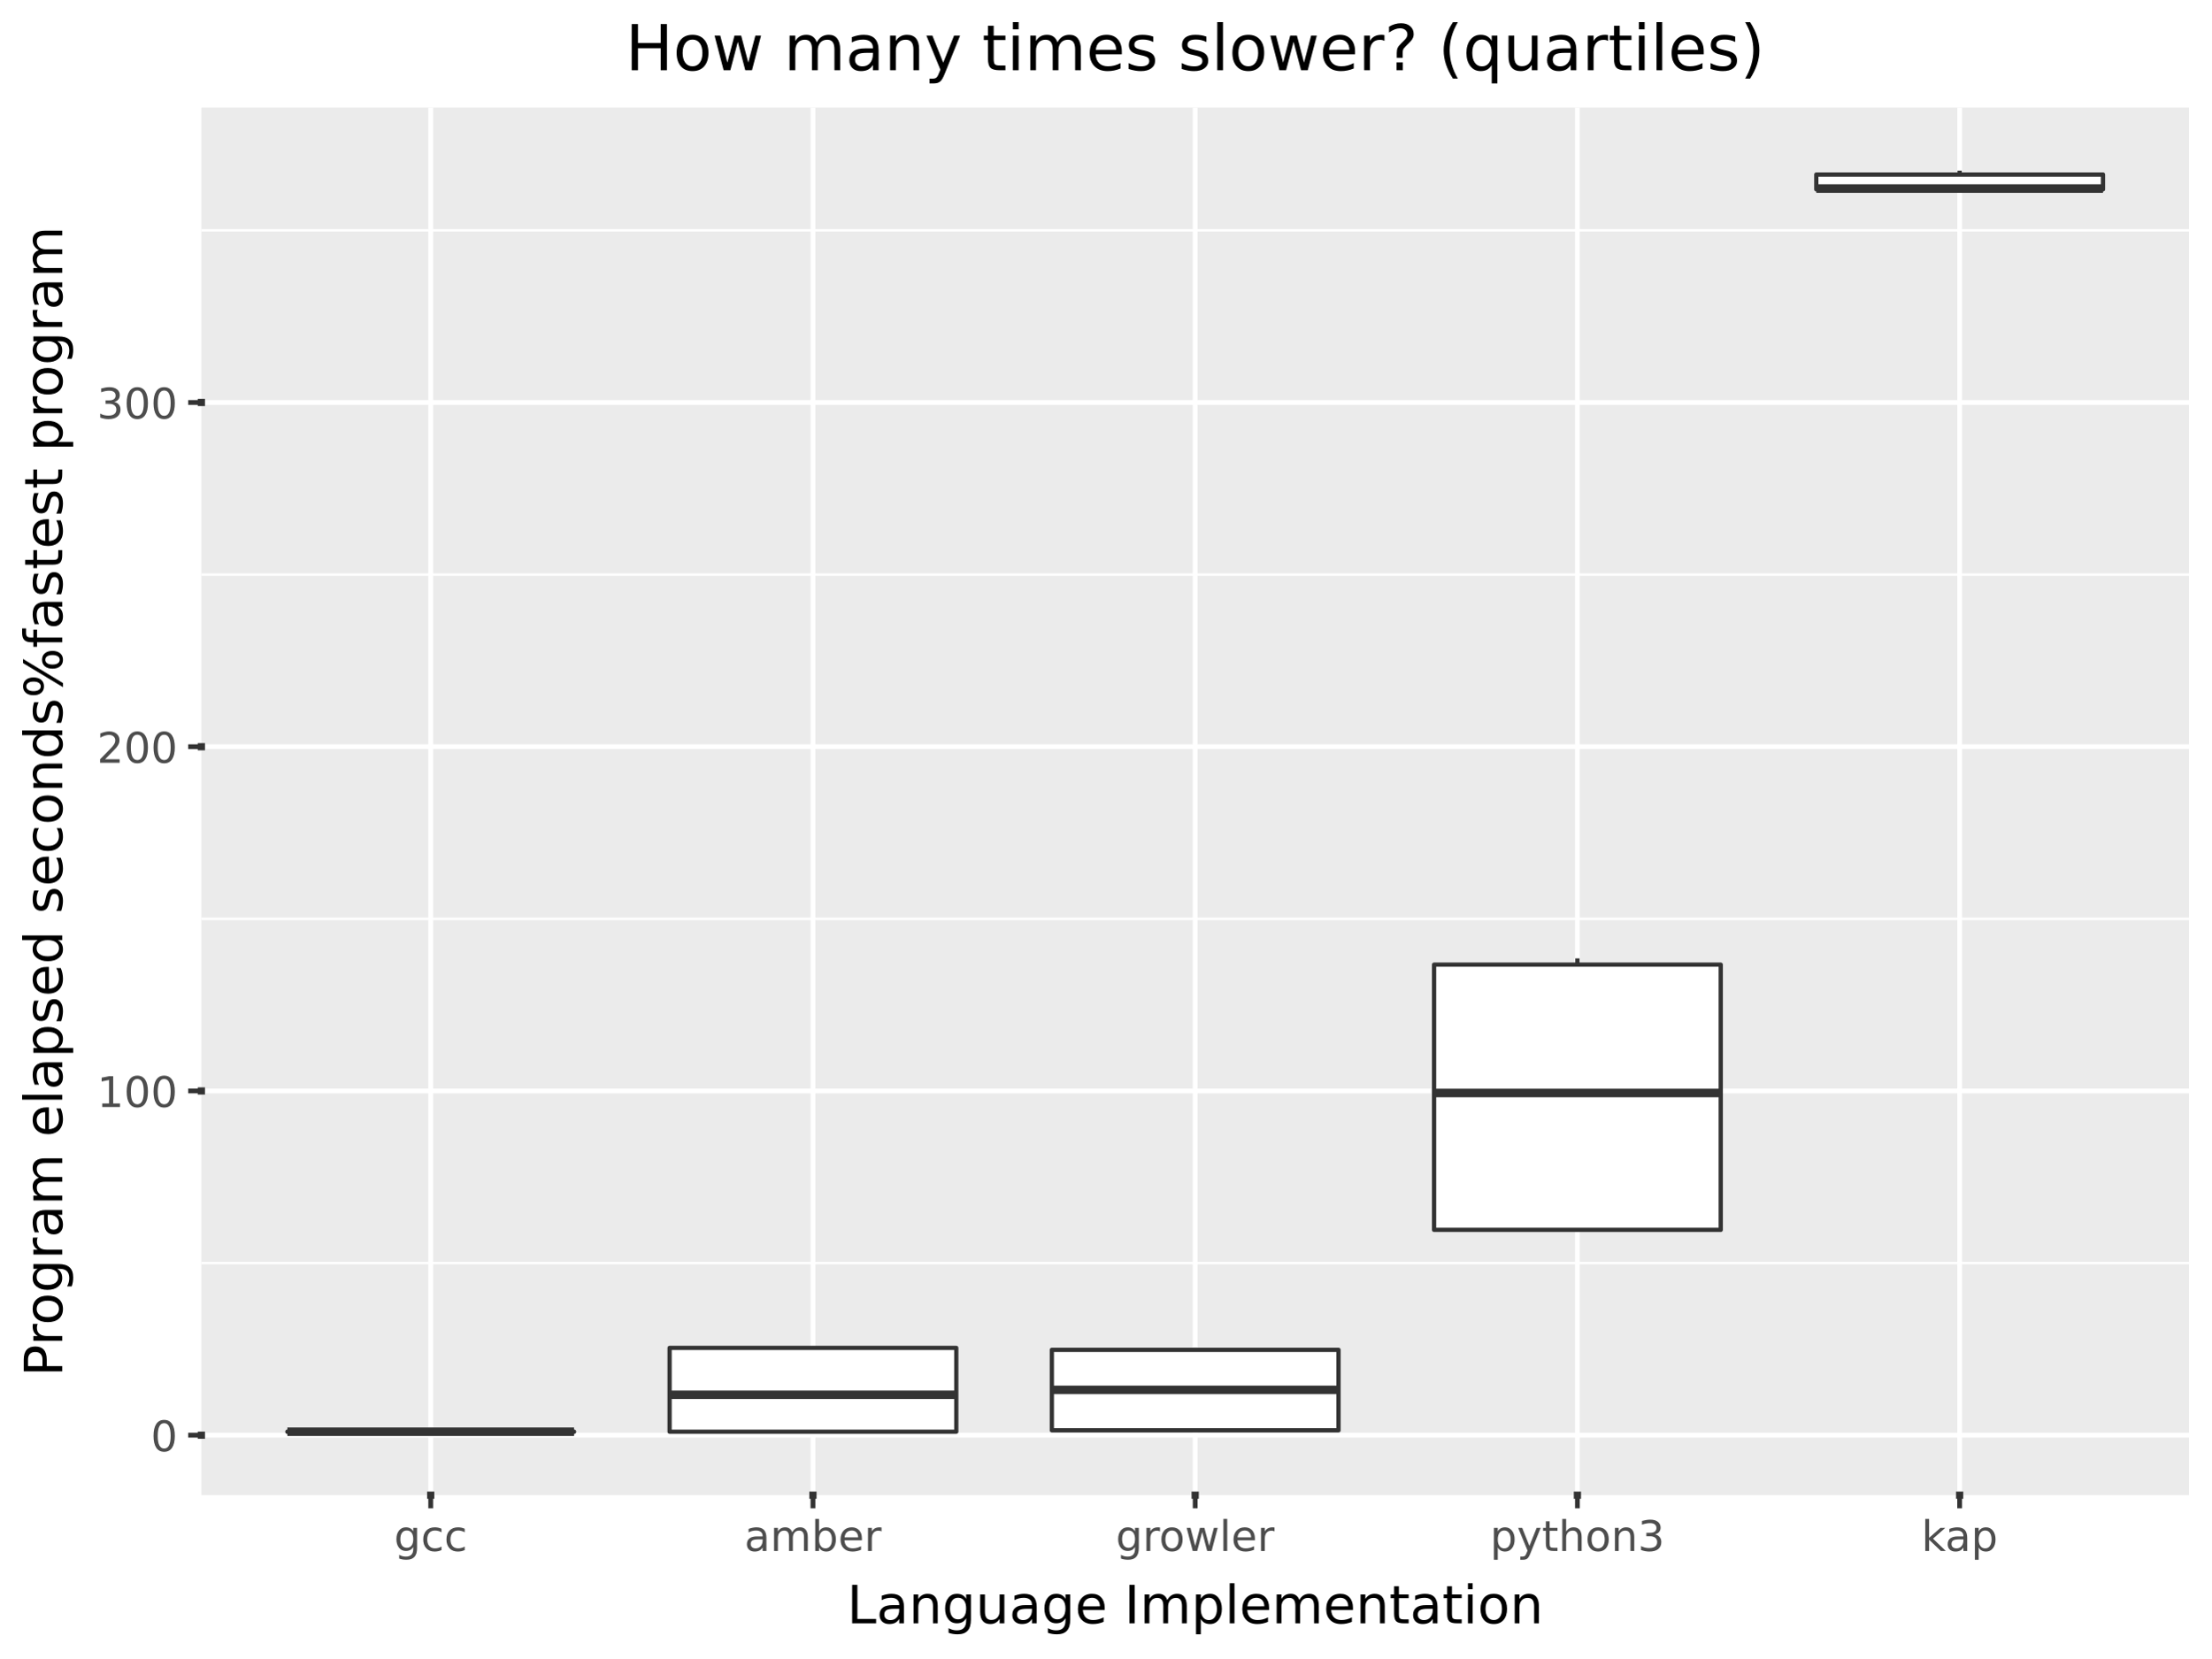
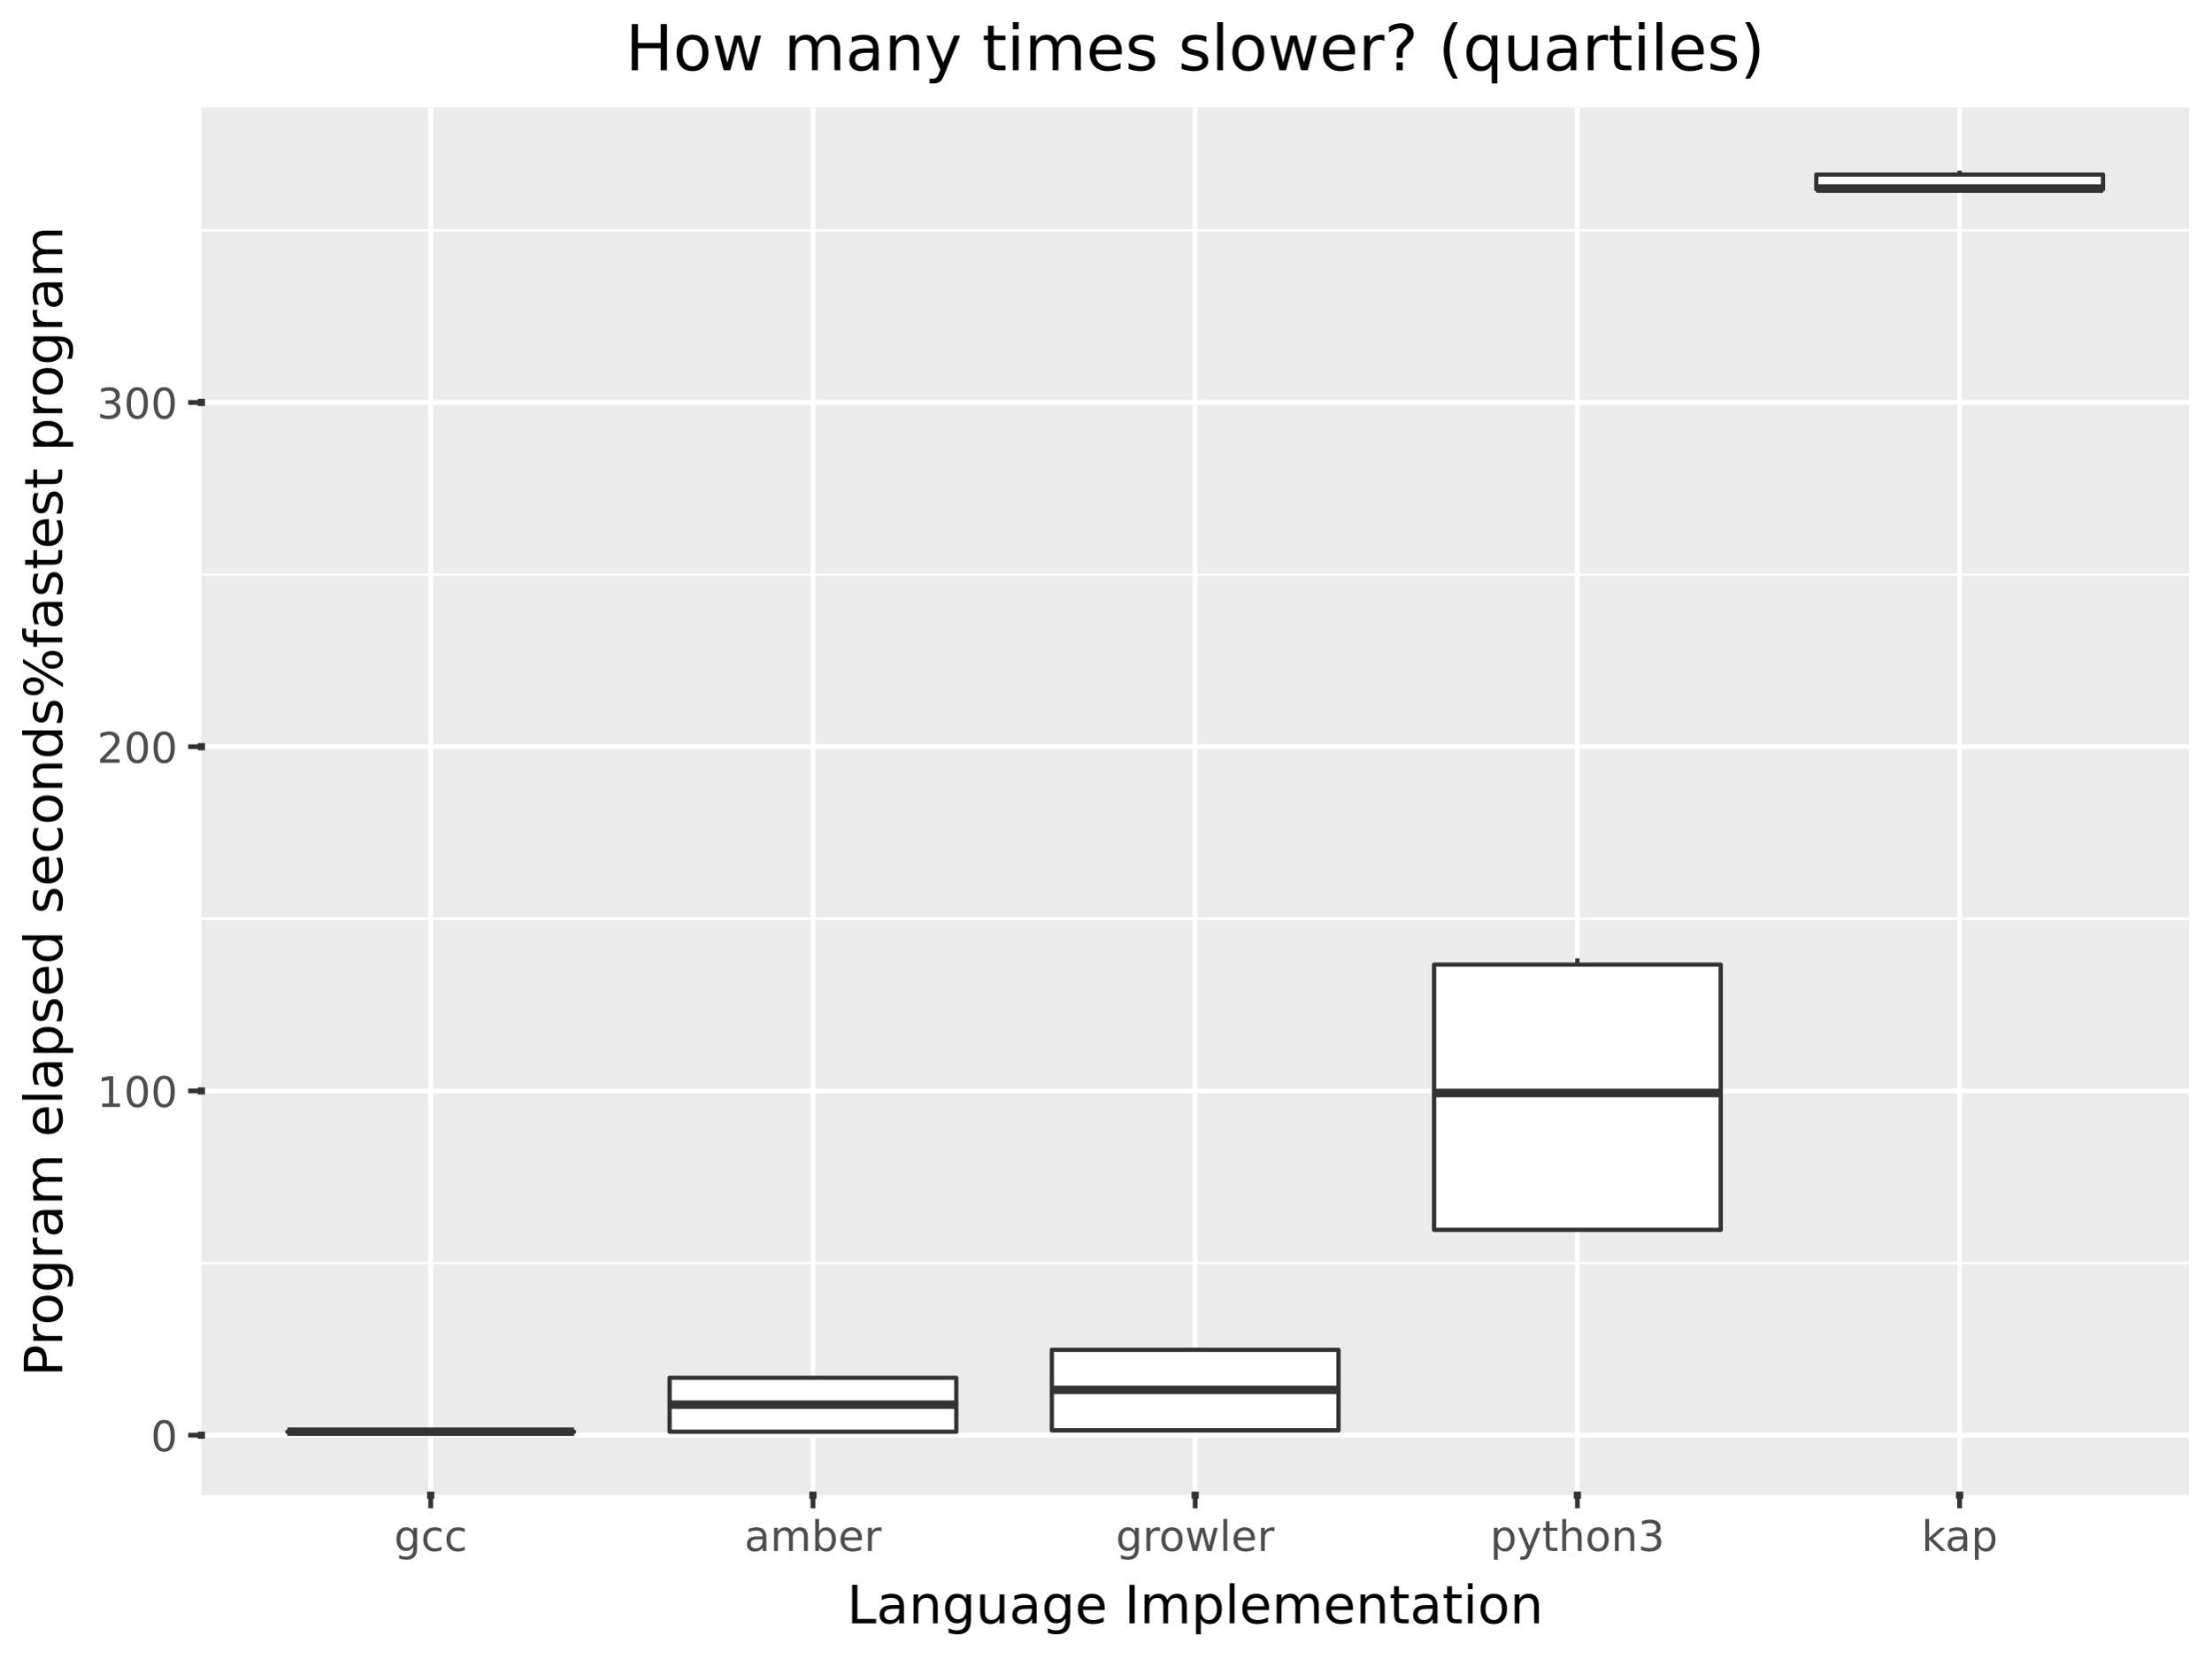
<svg xmlns="http://www.w3.org/2000/svg" xmlns:xlink="http://www.w3.org/1999/xlink" width="460.8pt" height="345.6pt" viewBox="0 0 460.8 345.6" version="1.1">
  <defs>
    <style type="text/css">*{stroke-linejoin: round; stroke-linecap: butt}</style>
  </defs>
  <g id="figure_1">
    <g id="patch_1">
      <path d="M 0 345.6  L 460.8 345.6  L 460.8 0  L 0 0  z " style="fill: #ffffff" />
    </g>
    <g id="patch_2">
      <path d="M 0 345.6  L 460.8 345.6  L 460.8 0  L 0 0  L 0 345.6  z " style="fill: none; stroke: #ffffff; stroke-linejoin: miter" />
    </g>
    <g id="axes_1">
      <g id="patch_3">
        <path d="M 41.964 311.632  L 456.192 311.632  L 456.192 22.417  L 41.964 22.417  z " style="fill: #ebebeb" />
      </g>
      <g id="matplotlib.axis_1">
        <g id="xtick_1">
          <g id="line2d_1">
-             <path d="M 89.759 311.632  L 89.759 22.417  " clip-path="url(#p8e1ad6745a)" style="fill: none; stroke: #ffffff; stroke-linecap: square" />
+             <path d="M 89.759 311.632  L 89.759 22.417  " clip-path="url(#p749bfbc715)" style="fill: none; stroke: #ffffff; stroke-linecap: square" />
          </g>
          <g id="line2d_2">
            <path d="M 89.759 311.632  " style="fill: none; stroke: #333333; stroke-width: 1.5; stroke-linecap: square" />
            <defs>
-               <path id="md86b643f91" d="M 0 0  L 0 2.75  " style="stroke: #333333" />
+               <path id="me8eee44b48" d="M 0 0  L 0 2.75  " style="stroke: #333333" />
            </defs>
            <g>
-               <use xlink:href="#md86b643f91" x="89.759" y="311.632" style="fill: #333333; stroke: #333333" />
+               <use xlink:href="#me8eee44b48" x="89.759" y="311.632" style="fill: #333333; stroke: #333333" />
            </g>
          </g>
          <g id="text_1">
            <g style="fill: #4d4d4d" transform="translate(82.12748 323.2684) scale(0.088 -0.088)">
              <defs>
                <path id="DejaVuSans-4a" d="M 2906 1791  Q 2906 2416 2648 2759  Q 2391 3103 1925 3103  Q 1463 3103 1205 2759  Q 947 2416 947 1791  Q 947 1169 1205 825  Q 1463 481 1925 481  Q 2391 481 2648 825  Q 2906 1169 2906 1791  z M 3481 434  Q 3481 -459 3084 -895  Q 2688 -1331 1869 -1331  Q 1566 -1331 1297 -1286  Q 1028 -1241 775 -1147  L 775 -588  Q 1028 -725 1275 -790  Q 1522 -856 1778 -856  Q 2344 -856 2625 -561  Q 2906 -266 2906 331  L 2906 616  Q 2728 306 2450 153  Q 2172 0 1784 0  Q 1141 0 747 490  Q 353 981 353 1791  Q 353 2603 747 3093  Q 1141 3584 1784 3584  Q 2172 3584 2450 3431  Q 2728 3278 2906 2969  L 2906 3500  L 3481 3500  L 3481 434  z " transform="scale(0.015625)" />
                <path id="DejaVuSans-46" d="M 3122 3366  L 3122 2828  Q 2878 2963 2633 3030  Q 2388 3097 2138 3097  Q 1578 3097 1268 2742  Q 959 2388 959 1747  Q 959 1106 1268 751  Q 1578 397 2138 397  Q 2388 397 2633 464  Q 2878 531 3122 666  L 3122 134  Q 2881 22 2623 -34  Q 2366 -91 2075 -91  Q 1284 -91 818 406  Q 353 903 353 1747  Q 353 2603 823 3093  Q 1294 3584 2113 3584  Q 2378 3584 2631 3529  Q 2884 3475 3122 3366  z " transform="scale(0.015625)" />
              </defs>
              <use xlink:href="#DejaVuSans-4a" />
              <use xlink:href="#DejaVuSans-46" transform="translate(63.48438 0)" />
              <use xlink:href="#DejaVuSans-46" transform="translate(118.4688 0)" />
            </g>
          </g>
        </g>
        <g id="xtick_2">
          <g id="line2d_3">
-             <path d="M 169.419 311.632  L 169.419 22.417  " clip-path="url(#p8e1ad6745a)" style="fill: none; stroke: #ffffff; stroke-linecap: square" />
+             <path d="M 169.419 311.632  L 169.419 22.417  " clip-path="url(#p749bfbc715)" style="fill: none; stroke: #ffffff; stroke-linecap: square" />
          </g>
          <g id="line2d_4">
            <path d="M 169.419 311.632  " style="fill: none; stroke: #333333; stroke-width: 1.5; stroke-linecap: square" />
            <g>
-               <use xlink:href="#md86b643f91" x="169.419" y="311.632" style="fill: #333333; stroke: #333333" />
+               <use xlink:href="#me8eee44b48" x="169.419" y="311.632" style="fill: #333333; stroke: #333333" />
            </g>
          </g>
          <g id="text_2">
            <g style="fill: #4d4d4d" transform="translate(155.1269 323.2691) scale(0.088 -0.088)">
              <defs>
                <path id="DejaVuSans-44" d="M 2194 1759  Q 1497 1759 1228 1600  Q 959 1441 959 1056  Q 959 750 1161 570  Q 1363 391 1709 391  Q 2188 391 2477 730  Q 2766 1069 2766 1631  L 2766 1759  L 2194 1759  z M 3341 1997  L 3341 0  L 2766 0  L 2766 531  Q 2569 213 2275 61  Q 1981 -91 1556 -91  Q 1019 -91 701 211  Q 384 513 384 1019  Q 384 1609 779 1909  Q 1175 2209 1959 2209  L 2766 2209  L 2766 2266  Q 2766 2663 2505 2880  Q 2244 3097 1772 3097  Q 1472 3097 1187 3025  Q 903 2953 641 2809  L 641 3341  Q 956 3463 1253 3523  Q 1550 3584 1831 3584  Q 2591 3584 2966 3190  Q 3341 2797 3341 1997  z " transform="scale(0.015625)" />
                <path id="DejaVuSans-50" d="M 3328 2828  Q 3544 3216 3844 3400  Q 4144 3584 4550 3584  Q 5097 3584 5394 3201  Q 5691 2819 5691 2113  L 5691 0  L 5113 0  L 5113 2094  Q 5113 2597 4934 2840  Q 4756 3084 4391 3084  Q 3944 3084 3684 2787  Q 3425 2491 3425 1978  L 3425 0  L 2847 0  L 2847 2094  Q 2847 2600 2669 2842  Q 2491 3084 2119 3084  Q 1678 3084 1418 2786  Q 1159 2488 1159 1978  L 1159 0  L 581 0  L 581 3500  L 1159 3500  L 1159 2956  Q 1356 3278 1631 3431  Q 1906 3584 2284 3584  Q 2666 3584 2933 3390  Q 3200 3197 3328 2828  z " transform="scale(0.015625)" />
                <path id="DejaVuSans-45" d="M 3116 1747  Q 3116 2381 2855 2742  Q 2594 3103 2138 3103  Q 1681 3103 1420 2742  Q 1159 2381 1159 1747  Q 1159 1113 1420 752  Q 1681 391 2138 391  Q 2594 391 2855 752  Q 3116 1113 3116 1747  z M 1159 2969  Q 1341 3281 1617 3432  Q 1894 3584 2278 3584  Q 2916 3584 3314 3078  Q 3713 2572 3713 1747  Q 3713 922 3314 415  Q 2916 -91 2278 -91  Q 1894 -91 1617 61  Q 1341 213 1159 525  L 1159 0  L 581 0  L 581 4863  L 1159 4863  L 1159 2969  z " transform="scale(0.015625)" />
                <path id="DejaVuSans-48" d="M 3597 1894  L 3597 1613  L 953 1613  Q 991 1019 1311 708  Q 1631 397 2203 397  Q 2534 397 2845 478  Q 3156 559 3463 722  L 3463 178  Q 3153 47 2828 -22  Q 2503 -91 2169 -91  Q 1331 -91 842 396  Q 353 884 353 1716  Q 353 2575 817 3079  Q 1281 3584 2069 3584  Q 2775 3584 3186 3129  Q 3597 2675 3597 1894  z M 3022 2063  Q 3016 2534 2758 2815  Q 2500 3097 2075 3097  Q 1594 3097 1305 2825  Q 1016 2553 972 2059  L 3022 2063  z " transform="scale(0.015625)" />
                <path id="DejaVuSans-55" d="M 2631 2963  Q 2534 3019 2420 3045  Q 2306 3072 2169 3072  Q 1681 3072 1420 2755  Q 1159 2438 1159 1844  L 1159 0  L 581 0  L 581 3500  L 1159 3500  L 1159 2956  Q 1341 3275 1631 3429  Q 1922 3584 2338 3584  Q 2397 3584 2469 3576  Q 2541 3569 2628 3553  L 2631 2963  z " transform="scale(0.015625)" />
              </defs>
              <use xlink:href="#DejaVuSans-44" />
              <use xlink:href="#DejaVuSans-50" transform="translate(61.28125 0)" />
              <use xlink:href="#DejaVuSans-45" transform="translate(158.6875 0)" />
              <use xlink:href="#DejaVuSans-48" transform="translate(222.1719 0)" />
              <use xlink:href="#DejaVuSans-55" transform="translate(283.7031 0)" />
            </g>
          </g>
        </g>
        <g id="xtick_3">
          <g id="line2d_5">
-             <path d="M 249.078 311.632  L 249.078 22.417  " clip-path="url(#p8e1ad6745a)" style="fill: none; stroke: #ffffff; stroke-linecap: square" />
+             <path d="M 249.078 311.632  L 249.078 22.417  " clip-path="url(#p749bfbc715)" style="fill: none; stroke: #ffffff; stroke-linecap: square" />
          </g>
          <g id="line2d_6">
            <path d="M 249.078 311.632  " style="fill: none; stroke: #333333; stroke-width: 1.5; stroke-linecap: square" />
            <g>
-               <use xlink:href="#md86b643f91" x="249.078" y="311.632" style="fill: #333333; stroke: #333333" />
+               <use xlink:href="#me8eee44b48" x="249.078" y="311.632" style="fill: #333333; stroke: #333333" />
            </g>
          </g>
          <g id="text_3">
            <g style="fill: #4d4d4d" transform="translate(232.5436 323.2691) scale(0.088 -0.088)">
              <defs>
                <path id="DejaVuSans-52" d="M 1959 3097  Q 1497 3097 1228 2736  Q 959 2375 959 1747  Q 959 1119 1226 758  Q 1494 397 1959 397  Q 2419 397 2687 759  Q 2956 1122 2956 1747  Q 2956 2369 2687 2733  Q 2419 3097 1959 3097  z M 1959 3584  Q 2709 3584 3137 3096  Q 3566 2609 3566 1747  Q 3566 888 3137 398  Q 2709 -91 1959 -91  Q 1206 -91 779 398  Q 353 888 353 1747  Q 353 2609 779 3096  Q 1206 3584 1959 3584  z " transform="scale(0.015625)" />
                <path id="DejaVuSans-5a" d="M 269 3500  L 844 3500  L 1563 769  L 2278 3500  L 2956 3500  L 3675 769  L 4391 3500  L 4966 3500  L 4050 0  L 3372 0  L 2619 2869  L 1863 0  L 1184 0  L 269 3500  z " transform="scale(0.015625)" />
                <path id="DejaVuSans-4f" d="M 603 4863  L 1178 4863  L 1178 0  L 603 0  L 603 4863  z " transform="scale(0.015625)" />
              </defs>
              <use xlink:href="#DejaVuSans-4a" />
              <use xlink:href="#DejaVuSans-55" transform="translate(63.48438 0)" />
              <use xlink:href="#DejaVuSans-52" transform="translate(102.3906 0)" />
              <use xlink:href="#DejaVuSans-5a" transform="translate(163.5781 0)" />
              <use xlink:href="#DejaVuSans-4f" transform="translate(245.3594 0)" />
              <use xlink:href="#DejaVuSans-48" transform="translate(273.1406 0)" />
              <use xlink:href="#DejaVuSans-55" transform="translate(334.6719 0)" />
            </g>
          </g>
        </g>
        <g id="xtick_4">
          <g id="line2d_7">
-             <path d="M 328.737 311.632  L 328.737 22.417  " clip-path="url(#p8e1ad6745a)" style="fill: none; stroke: #ffffff; stroke-linecap: square" />
+             <path d="M 328.737 311.632  L 328.737 22.417  " clip-path="url(#p749bfbc715)" style="fill: none; stroke: #ffffff; stroke-linecap: square" />
          </g>
          <g id="line2d_8">
            <path d="M 328.737 311.632  " style="fill: none; stroke: #333333; stroke-width: 1.5; stroke-linecap: square" />
            <g>
-               <use xlink:href="#md86b643f91" x="328.737" y="311.632" style="fill: #333333; stroke: #333333" />
+               <use xlink:href="#me8eee44b48" x="328.737" y="311.632" style="fill: #333333; stroke: #333333" />
            </g>
          </g>
          <g id="text_4">
            <g style="fill: #4d4d4d" transform="translate(310.5459 323.2691) scale(0.088 -0.088)">
              <defs>
                <path id="DejaVuSans-53" d="M 1159 525  L 1159 -1331  L 581 -1331  L 581 3500  L 1159 3500  L 1159 2969  Q 1341 3281 1617 3432  Q 1894 3584 2278 3584  Q 2916 3584 3314 3078  Q 3713 2572 3713 1747  Q 3713 922 3314 415  Q 2916 -91 2278 -91  Q 1894 -91 1617 61  Q 1341 213 1159 525  z M 3116 1747  Q 3116 2381 2855 2742  Q 2594 3103 2138 3103  Q 1681 3103 1420 2742  Q 1159 2381 1159 1747  Q 1159 1113 1420 752  Q 1681 391 2138 391  Q 2594 391 2855 752  Q 3116 1113 3116 1747  z " transform="scale(0.015625)" />
                <path id="DejaVuSans-5c" d="M 2059 -325  Q 1816 -950 1584 -1140  Q 1353 -1331 966 -1331  L 506 -1331  L 506 -850  L 844 -850  Q 1081 -850 1212 -737  Q 1344 -625 1503 -206  L 1606 56  L 191 3500  L 800 3500  L 1894 763  L 2988 3500  L 3597 3500  L 2059 -325  z " transform="scale(0.015625)" />
                <path id="DejaVuSans-57" d="M 1172 4494  L 1172 3500  L 2356 3500  L 2356 3053  L 1172 3053  L 1172 1153  Q 1172 725 1289 603  Q 1406 481 1766 481  L 2356 481  L 2356 0  L 1766 0  Q 1100 0 847 248  Q 594 497 594 1153  L 594 3053  L 172 3053  L 172 3500  L 594 3500  L 594 4494  L 1172 4494  z " transform="scale(0.015625)" />
                <path id="DejaVuSans-4b" d="M 3513 2113  L 3513 0  L 2938 0  L 2938 2094  Q 2938 2591 2744 2837  Q 2550 3084 2163 3084  Q 1697 3084 1428 2787  Q 1159 2491 1159 1978  L 1159 0  L 581 0  L 581 4863  L 1159 4863  L 1159 2956  Q 1366 3272 1645 3428  Q 1925 3584 2291 3584  Q 2894 3584 3203 3211  Q 3513 2838 3513 2113  z " transform="scale(0.015625)" />
                <path id="DejaVuSans-51" d="M 3513 2113  L 3513 0  L 2938 0  L 2938 2094  Q 2938 2591 2744 2837  Q 2550 3084 2163 3084  Q 1697 3084 1428 2787  Q 1159 2491 1159 1978  L 1159 0  L 581 0  L 581 3500  L 1159 3500  L 1159 2956  Q 1366 3272 1645 3428  Q 1925 3584 2291 3584  Q 2894 3584 3203 3211  Q 3513 2838 3513 2113  z " transform="scale(0.015625)" />
                <path id="DejaVuSans-16" d="M 2597 2516  Q 3050 2419 3304 2112  Q 3559 1806 3559 1356  Q 3559 666 3084 287  Q 2609 -91 1734 -91  Q 1441 -91 1130 -33  Q 819 25 488 141  L 488 750  Q 750 597 1062 519  Q 1375 441 1716 441  Q 2309 441 2620 675  Q 2931 909 2931 1356  Q 2931 1769 2642 2001  Q 2353 2234 1838 2234  L 1294 2234  L 1294 2753  L 1863 2753  Q 2328 2753 2575 2939  Q 2822 3125 2822 3475  Q 2822 3834 2567 4026  Q 2313 4219 1838 4219  Q 1578 4219 1281 4162  Q 984 4106 628 3988  L 628 4550  Q 988 4650 1302 4700  Q 1616 4750 1894 4750  Q 2613 4750 3031 4423  Q 3450 4097 3450 3541  Q 3450 3153 3228 2886  Q 3006 2619 2597 2516  z " transform="scale(0.015625)" />
              </defs>
              <use xlink:href="#DejaVuSans-53" />
              <use xlink:href="#DejaVuSans-5c" transform="translate(63.48438 0)" />
              <use xlink:href="#DejaVuSans-57" transform="translate(122.6719 0)" />
              <use xlink:href="#DejaVuSans-4b" transform="translate(161.875 0)" />
              <use xlink:href="#DejaVuSans-52" transform="translate(225.25 0)" />
              <use xlink:href="#DejaVuSans-51" transform="translate(286.4375 0)" />
              <use xlink:href="#DejaVuSans-16" transform="translate(349.8125 0)" />
            </g>
          </g>
        </g>
        <g id="xtick_5">
          <g id="line2d_9">
-             <path d="M 408.396 311.632  L 408.396 22.417  " clip-path="url(#p8e1ad6745a)" style="fill: none; stroke: #ffffff; stroke-linecap: square" />
+             <path d="M 408.396 311.632  L 408.396 22.417  " clip-path="url(#p749bfbc715)" style="fill: none; stroke: #ffffff; stroke-linecap: square" />
          </g>
          <g id="line2d_10">
            <path d="M 408.396 311.632  " style="fill: none; stroke: #333333; stroke-width: 1.5; stroke-linecap: square" />
            <g>
-               <use xlink:href="#md86b643f91" x="408.396" y="311.632" style="fill: #333333; stroke: #333333" />
+               <use xlink:href="#me8eee44b48" x="408.396" y="311.632" style="fill: #333333; stroke: #333333" />
            </g>
          </g>
          <g id="text_5">
            <g style="fill: #4d4d4d" transform="translate(400.4359 323.2691) scale(0.088 -0.088)">
              <defs>
                <path id="DejaVuSans-4e" d="M 581 4863  L 1159 4863  L 1159 1991  L 2875 3500  L 3609 3500  L 1753 1863  L 3688 0  L 2938 0  L 1159 1709  L 1159 0  L 581 0  L 581 4863  z " transform="scale(0.015625)" />
              </defs>
              <use xlink:href="#DejaVuSans-4e" />
              <use xlink:href="#DejaVuSans-44" transform="translate(56.15625 0)" />
              <use xlink:href="#DejaVuSans-53" transform="translate(117.4375 0)" />
            </g>
          </g>
        </g>
      </g>
      <g id="matplotlib.axis_2">
        <g id="ytick_1">
          <g id="line2d_11">
-             <path d="M 41.964 299.136  L 456.192 299.136  " clip-path="url(#p8e1ad6745a)" style="fill: none; stroke: #ffffff; stroke-linecap: square" />
+             <path d="M 41.964 299.136  L 456.192 299.136  " clip-path="url(#p749bfbc715)" style="fill: none; stroke: #ffffff; stroke-linecap: square" />
          </g>
          <g id="line2d_12">
            <path d="M 41.964 299.136  " style="fill: none; stroke: #333333; stroke-width: 1.5; stroke-linecap: square" />
            <defs>
-               <path id="me067bea712" d="M 0 0  L -2.75 0  " style="stroke: #333333" />
+               <path id="m94156c76e1" d="M 0 0  L -2.75 0  " style="stroke: #333333" />
            </defs>
            <g>
-               <use xlink:href="#me067bea712" x="41.964" y="299.136" style="fill: #333333; stroke: #333333" />
+               <use xlink:href="#m94156c76e1" x="41.964" y="299.136" style="fill: #333333; stroke: #333333" />
            </g>
          </g>
          <g id="text_6">
            <g style="fill: #4d4d4d" transform="translate(31.41486 302.4785) scale(0.088 -0.088)">
              <defs>
                <path id="DejaVuSans-13" d="M 2034 4250  Q 1547 4250 1301 3770  Q 1056 3291 1056 2328  Q 1056 1369 1301 889  Q 1547 409 2034 409  Q 2525 409 2770 889  Q 3016 1369 3016 2328  Q 3016 3291 2770 3770  Q 2525 4250 2034 4250  z M 2034 4750  Q 2819 4750 3233 4129  Q 3647 3509 3647 2328  Q 3647 1150 3233 529  Q 2819 -91 2034 -91  Q 1250 -91 836 529  Q 422 1150 422 2328  Q 422 3509 836 4129  Q 1250 4750 2034 4750  z " transform="scale(0.015625)" />
              </defs>
              <use xlink:href="#DejaVuSans-13" />
            </g>
          </g>
        </g>
        <g id="ytick_2">
          <g id="line2d_13">
-             <path d="M 41.964 227.386  L 456.192 227.386  " clip-path="url(#p8e1ad6745a)" style="fill: none; stroke: #ffffff; stroke-linecap: square" />
+             <path d="M 41.964 227.386  L 456.192 227.386  " clip-path="url(#p749bfbc715)" style="fill: none; stroke: #ffffff; stroke-linecap: square" />
          </g>
          <g id="line2d_14">
            <path d="M 41.964 227.386  " style="fill: none; stroke: #333333; stroke-width: 1.5; stroke-linecap: square" />
            <g>
-               <use xlink:href="#me067bea712" x="41.964" y="227.386" style="fill: #333333; stroke: #333333" />
+               <use xlink:href="#m94156c76e1" x="41.964" y="227.386" style="fill: #333333; stroke: #333333" />
            </g>
          </g>
          <g id="text_7">
            <g style="fill: #4d4d4d" transform="translate(20.21686 230.7287) scale(0.088 -0.088)">
              <defs>
                <path id="DejaVuSans-14" d="M 794 531  L 1825 531  L 1825 4091  L 703 3866  L 703 4441  L 1819 4666  L 2450 4666  L 2450 531  L 3481 531  L 3481 0  L 794 0  L 794 531  z " transform="scale(0.015625)" />
              </defs>
              <use xlink:href="#DejaVuSans-14" />
              <use xlink:href="#DejaVuSans-13" transform="translate(63.625 0)" />
              <use xlink:href="#DejaVuSans-13" transform="translate(127.25 0)" />
            </g>
          </g>
        </g>
        <g id="ytick_3">
          <g id="line2d_15">
-             <path d="M 41.964 155.636  L 456.192 155.636  " clip-path="url(#p8e1ad6745a)" style="fill: none; stroke: #ffffff; stroke-linecap: square" />
+             <path d="M 41.964 155.636  L 456.192 155.636  " clip-path="url(#p749bfbc715)" style="fill: none; stroke: #ffffff; stroke-linecap: square" />
          </g>
          <g id="line2d_16">
            <path d="M 41.964 155.636  " style="fill: none; stroke: #333333; stroke-width: 1.5; stroke-linecap: square" />
            <g>
-               <use xlink:href="#me067bea712" x="41.964" y="155.636" style="fill: #333333; stroke: #333333" />
+               <use xlink:href="#m94156c76e1" x="41.964" y="155.636" style="fill: #333333; stroke: #333333" />
            </g>
          </g>
          <g id="text_8">
            <g style="fill: #4d4d4d" transform="translate(20.21686 158.9789) scale(0.088 -0.088)">
              <defs>
                <path id="DejaVuSans-15" d="M 1228 531  L 3431 531  L 3431 0  L 469 0  L 469 531  Q 828 903 1448 1529  Q 2069 2156 2228 2338  Q 2531 2678 2651 2914  Q 2772 3150 2772 3378  Q 2772 3750 2511 3984  Q 2250 4219 1831 4219  Q 1534 4219 1204 4116  Q 875 4013 500 3803  L 500 4441  Q 881 4594 1212 4672  Q 1544 4750 1819 4750  Q 2544 4750 2975 4387  Q 3406 4025 3406 3419  Q 3406 3131 3298 2873  Q 3191 2616 2906 2266  Q 2828 2175 2409 1742  Q 1991 1309 1228 531  z " transform="scale(0.015625)" />
              </defs>
              <use xlink:href="#DejaVuSans-15" />
              <use xlink:href="#DejaVuSans-13" transform="translate(63.625 0)" />
              <use xlink:href="#DejaVuSans-13" transform="translate(127.25 0)" />
            </g>
          </g>
        </g>
        <g id="ytick_4">
          <g id="line2d_17">
-             <path d="M 41.964 83.886  L 456.192 83.886  " clip-path="url(#p8e1ad6745a)" style="fill: none; stroke: #ffffff; stroke-linecap: square" />
+             <path d="M 41.964 83.886  L 456.192 83.886  " clip-path="url(#p749bfbc715)" style="fill: none; stroke: #ffffff; stroke-linecap: square" />
          </g>
          <g id="line2d_18">
            <path d="M 41.964 83.886  " style="fill: none; stroke: #333333; stroke-width: 1.5; stroke-linecap: square" />
            <g>
-               <use xlink:href="#me067bea712" x="41.964" y="83.886" style="fill: #333333; stroke: #333333" />
+               <use xlink:href="#m94156c76e1" x="41.964" y="83.886" style="fill: #333333; stroke: #333333" />
            </g>
          </g>
          <g id="text_9">
            <g style="fill: #4d4d4d" transform="translate(20.21686 87.22912) scale(0.088 -0.088)">
              <use xlink:href="#DejaVuSans-16" />
              <use xlink:href="#DejaVuSans-13" transform="translate(63.625 0)" />
              <use xlink:href="#DejaVuSans-13" transform="translate(127.25 0)" />
            </g>
          </g>
        </g>
        <g id="ytick_5">
          <g id="line2d_19">
-             <path d="M 41.964 263.261  L 456.192 263.261  " clip-path="url(#p8e1ad6745a)" style="fill: none; stroke: #ffffff; stroke-width: 0.5; stroke-linecap: square" />
+             <path d="M 41.964 263.261  L 456.192 263.261  " clip-path="url(#p749bfbc715)" style="fill: none; stroke: #ffffff; stroke-width: 0.5; stroke-linecap: square" />
          </g>
        </g>
        <g id="ytick_6">
          <g id="line2d_20">
-             <path d="M 41.964 191.511  L 456.192 191.511  " clip-path="url(#p8e1ad6745a)" style="fill: none; stroke: #ffffff; stroke-width: 0.5; stroke-linecap: square" />
+             <path d="M 41.964 191.511  L 456.192 191.511  " clip-path="url(#p749bfbc715)" style="fill: none; stroke: #ffffff; stroke-width: 0.5; stroke-linecap: square" />
          </g>
        </g>
        <g id="ytick_7">
          <g id="line2d_21">
-             <path d="M 41.964 119.761  L 456.192 119.761  " clip-path="url(#p8e1ad6745a)" style="fill: none; stroke: #ffffff; stroke-width: 0.5; stroke-linecap: square" />
+             <path d="M 41.964 119.761  L 456.192 119.761  " clip-path="url(#p749bfbc715)" style="fill: none; stroke: #ffffff; stroke-width: 0.5; stroke-linecap: square" />
          </g>
        </g>
        <g id="ytick_8">
          <g id="line2d_22">
-             <path d="M 41.964 48.011  L 456.192 48.011  " clip-path="url(#p8e1ad6745a)" style="fill: none; stroke: #ffffff; stroke-width: 0.5; stroke-linecap: square" />
+             <path d="M 41.964 48.011  L 456.192 48.011  " clip-path="url(#p749bfbc715)" style="fill: none; stroke: #ffffff; stroke-width: 0.5; stroke-linecap: square" />
          </g>
        </g>
      </g>
      <g id="LineCollection_1">
-         <path d="M 89.759 298.396  L 89.759 298.395  " clip-path="url(#p8e1ad6745a)" style="fill: none; stroke: #333333; stroke-width: 0.886" />
-         <path d="M 89.759 298.44  L 89.759 298.486  " clip-path="url(#p8e1ad6745a)" style="fill: none; stroke: #333333; stroke-width: 0.886" />
+         <path d="M 89.759 298.396  L 89.759 298.395  " clip-path="url(#p749bfbc715)" style="fill: none; stroke: #333333; stroke-width: 0.886" />
+         <path d="M 89.759 298.44  L 89.759 298.486  " clip-path="url(#p749bfbc715)" style="fill: none; stroke: #333333; stroke-width: 0.886" />
      </g>
      <g id="PolyCollection_1">
        <defs>
-           <path id="m7419e6e1cd" d="M 59.887 -47.204  L 59.887 -47.204  L 119.632 -47.204  L 119.632 -47.16  L 59.887 -47.16  z " style="stroke: #333333; stroke-width: 0.886" />
-         </defs>
-         <g clip-path="url(#p8e1ad6745a)">
-           <use xlink:href="#m7419e6e1cd" x="0" y="345.6" style="fill: #ffffff; stroke: #333333; stroke-width: 0.886" />
+           <path id="m780d66d2b1" d="M 59.887 -47.204  L 59.887 -47.204  L 119.632 -47.204  L 119.632 -47.16  L 59.887 -47.16  z " style="stroke: #333333; stroke-width: 0.886" />
+         </defs>
+         <g clip-path="url(#p749bfbc715)">
+           <use xlink:href="#m780d66d2b1" x="0" y="345.6" style="fill: #ffffff; stroke: #333333; stroke-width: 0.886" />
        </g>
      </g>
      <g id="LineCollection_2">
-         <path d="M 59.887 298.418  L 119.632 298.418  " clip-path="url(#p8e1ad6745a)" style="fill: none; stroke: #333333; stroke-width: 1.772" />
+         <path d="M 59.887 298.418  L 119.632 298.418  " clip-path="url(#p749bfbc715)" style="fill: none; stroke: #333333; stroke-width: 1.772" />
      </g>
      <g id="LineCollection_3">
-         <path d="M 169.419 280.945  L 169.419 280.836  " clip-path="url(#p8e1ad6745a)" style="fill: none; stroke: #333333; stroke-width: 0.886" />
-         <path d="M 169.419 298.409  L 169.419 298.46  " clip-path="url(#p8e1ad6745a)" style="fill: none; stroke: #333333; stroke-width: 0.886" />
+         <path d="M 169.419 287.169  L 169.419 287.062  " clip-path="url(#p749bfbc715)" style="fill: none; stroke: #333333; stroke-width: 0.886" />
+         <path d="M 169.419 298.409  L 169.419 298.46  " clip-path="url(#p749bfbc715)" style="fill: none; stroke: #333333; stroke-width: 0.886" />
      </g>
      <g id="PolyCollection_2">
        <defs>
-           <path id="md973a3ee04" d="M 139.546 -64.655  L 139.546 -64.655  L 199.291 -64.655  L 199.291 -47.191  L 139.546 -47.191  z " style="stroke: #333333; stroke-width: 0.886" />
-         </defs>
-         <g clip-path="url(#p8e1ad6745a)">
-           <use xlink:href="#md973a3ee04" x="0" y="345.6" style="fill: #ffffff; stroke: #333333; stroke-width: 0.886" />
+           <path id="mce999e68fa" d="M 139.546 -58.431  L 139.546 -58.431  L 199.291 -58.431  L 199.291 -47.191  L 139.546 -47.191  z " style="stroke: #333333; stroke-width: 0.886" />
+         </defs>
+         <g clip-path="url(#p749bfbc715)">
+           <use xlink:href="#mce999e68fa" x="0" y="345.6" style="fill: #ffffff; stroke: #333333; stroke-width: 0.886" />
        </g>
      </g>
      <g id="LineCollection_4">
-         <path d="M 139.546 290.705  L 199.291 290.705  " clip-path="url(#p8e1ad6745a)" style="fill: none; stroke: #333333; stroke-width: 1.772" />
+         <path d="M 139.546 292.776  L 199.291 292.776  " clip-path="url(#p749bfbc715)" style="fill: none; stroke: #333333; stroke-width: 1.772" />
      </g>
      <g id="LineCollection_5">
-         <path d="M 249.078 281.347  L 249.078 280.992  " clip-path="url(#p8e1ad6745a)" style="fill: none; stroke: #333333; stroke-width: 0.886" />
-         <path d="M 249.078 298.125  L 249.078 298.185  " clip-path="url(#p8e1ad6745a)" style="fill: none; stroke: #333333; stroke-width: 0.886" />
+         <path d="M 249.078 281.347  L 249.078 280.992  " clip-path="url(#p749bfbc715)" style="fill: none; stroke: #333333; stroke-width: 0.886" />
+         <path d="M 249.078 298.125  L 249.078 298.185  " clip-path="url(#p749bfbc715)" style="fill: none; stroke: #333333; stroke-width: 0.886" />
      </g>
      <g id="PolyCollection_3">
        <defs>
-           <path id="m4a13770f6b" d="M 219.206 -64.253  L 219.206 -64.253  L 278.95 -64.253  L 278.95 -47.475  L 219.206 -47.475  z " style="stroke: #333333; stroke-width: 0.886" />
-         </defs>
-         <g clip-path="url(#p8e1ad6745a)">
-           <use xlink:href="#m4a13770f6b" x="0" y="345.6" style="fill: #ffffff; stroke: #333333; stroke-width: 0.886" />
+           <path id="m9687579c1c" d="M 219.206 -64.253  L 219.206 -64.253  L 278.95 -64.253  L 278.95 -47.475  L 219.206 -47.475  z " style="stroke: #333333; stroke-width: 0.886" />
+         </defs>
+         <g clip-path="url(#p749bfbc715)">
+           <use xlink:href="#m9687579c1c" x="0" y="345.6" style="fill: #ffffff; stroke: #333333; stroke-width: 0.886" />
        </g>
      </g>
      <g id="LineCollection_6">
-         <path d="M 219.206 289.69  L 278.95 289.69  " clip-path="url(#p8e1ad6745a)" style="fill: none; stroke: #333333; stroke-width: 1.772" />
+         <path d="M 219.206 289.69  L 278.95 289.69  " clip-path="url(#p749bfbc715)" style="fill: none; stroke: #333333; stroke-width: 1.772" />
      </g>
      <g id="LineCollection_7">
-         <path d="M 328.737 201.061  L 328.737 199.755  " clip-path="url(#p8e1ad6745a)" style="fill: none; stroke: #333333; stroke-width: 0.886" />
-         <path d="M 328.737 256.344  L 328.737 256.624  " clip-path="url(#p8e1ad6745a)" style="fill: none; stroke: #333333; stroke-width: 0.886" />
+         <path d="M 328.737 201.061  L 328.737 199.755  " clip-path="url(#p749bfbc715)" style="fill: none; stroke: #333333; stroke-width: 0.886" />
+         <path d="M 328.737 256.344  L 328.737 256.624  " clip-path="url(#p749bfbc715)" style="fill: none; stroke: #333333; stroke-width: 0.886" />
      </g>
      <g id="PolyCollection_4">
        <defs>
-           <path id="m8fb03ffc1a" d="M 298.865 -144.539  L 298.865 -144.539  L 358.609 -144.539  L 358.609 -89.256  L 298.865 -89.256  z " style="stroke: #333333; stroke-width: 0.886" />
-         </defs>
-         <g clip-path="url(#p8e1ad6745a)">
-           <use xlink:href="#m8fb03ffc1a" x="0" y="345.6" style="fill: #ffffff; stroke: #333333; stroke-width: 0.886" />
+           <path id="mec3690c940" d="M 298.865 -144.539  L 298.865 -144.539  L 358.609 -144.539  L 358.609 -89.256  L 298.865 -89.256  z " style="stroke: #333333; stroke-width: 0.886" />
+         </defs>
+         <g clip-path="url(#p749bfbc715)">
+           <use xlink:href="#mec3690c940" x="0" y="345.6" style="fill: #ffffff; stroke: #333333; stroke-width: 0.886" />
        </g>
      </g>
      <g id="LineCollection_8">
-         <path d="M 298.865 227.812  L 358.609 227.812  " clip-path="url(#p8e1ad6745a)" style="fill: none; stroke: #333333; stroke-width: 1.772" />
+         <path d="M 298.865 227.812  L 358.609 227.812  " clip-path="url(#p749bfbc715)" style="fill: none; stroke: #333333; stroke-width: 1.772" />
      </g>
      <g id="LineCollection_9">
-         <path d="M 408.396 36.38  L 408.396 35.563  " clip-path="url(#p8e1ad6745a)" style="fill: none; stroke: #333333; stroke-width: 0.886" />
-         <path d="M 408.396 39.466  L 408.396 39.91  " clip-path="url(#p8e1ad6745a)" style="fill: none; stroke: #333333; stroke-width: 0.886" />
+         <path d="M 408.396 36.38  L 408.396 35.563  " clip-path="url(#p749bfbc715)" style="fill: none; stroke: #333333; stroke-width: 0.886" />
+         <path d="M 408.396 39.466  L 408.396 39.91  " clip-path="url(#p749bfbc715)" style="fill: none; stroke: #333333; stroke-width: 0.886" />
      </g>
      <g id="PolyCollection_5">
        <defs>
-           <path id="m299f4b1d40" d="M 378.524 -309.22  L 378.524 -309.22  L 438.269 -309.22  L 438.269 -306.134  L 378.524 -306.134  z " style="stroke: #333333; stroke-width: 0.886" />
-         </defs>
-         <g clip-path="url(#p8e1ad6745a)">
-           <use xlink:href="#m299f4b1d40" x="0" y="345.6" style="fill: #ffffff; stroke: #333333; stroke-width: 0.886" />
+           <path id="mdd63aeb5aa" d="M 378.524 -309.22  L 378.524 -309.22  L 438.269 -309.22  L 438.269 -306.134  L 378.524 -306.134  z " style="stroke: #333333; stroke-width: 0.886" />
+         </defs>
+         <g clip-path="url(#p749bfbc715)">
+           <use xlink:href="#mdd63aeb5aa" x="0" y="345.6" style="fill: #ffffff; stroke: #333333; stroke-width: 0.886" />
        </g>
      </g>
      <g id="LineCollection_10">
-         <path d="M 378.524 39.302  L 438.269 39.302  " clip-path="url(#p8e1ad6745a)" style="fill: none; stroke: #333333; stroke-width: 1.772" />
+         <path d="M 378.524 39.302  L 438.269 39.302  " clip-path="url(#p749bfbc715)" style="fill: none; stroke: #333333; stroke-width: 1.772" />
      </g>
    </g>
    <g id="text_10">
      <g transform="translate(130.3573 14.63794) scale(0.132 -0.132)">
        <defs>
          <path id="DejaVuSans-2b" d="M 628 4666  L 1259 4666  L 1259 2753  L 3553 2753  L 3553 4666  L 4184 4666  L 4184 0  L 3553 0  L 3553 2222  L 1259 2222  L 1259 0  L 628 0  L 628 4666  z " transform="scale(0.015625)" />
          <path id="DejaVuSans-3" transform="scale(0.015625)" />
          <path id="DejaVuSans-4c" d="M 603 3500  L 1178 3500  L 1178 0  L 603 0  L 603 3500  z M 603 4863  L 1178 4863  L 1178 4134  L 603 4134  L 603 4863  z " transform="scale(0.015625)" />
          <path id="DejaVuSans-56" d="M 2834 3397  L 2834 2853  Q 2591 2978 2328 3040  Q 2066 3103 1784 3103  Q 1356 3103 1142 2972  Q 928 2841 928 2578  Q 928 2378 1081 2264  Q 1234 2150 1697 2047  L 1894 2003  Q 2506 1872 2764 1633  Q 3022 1394 3022 966  Q 3022 478 2636 193  Q 2250 -91 1575 -91  Q 1294 -91 989 -36  Q 684 19 347 128  L 347 722  Q 666 556 975 473  Q 1284 391 1588 391  Q 1994 391 2212 530  Q 2431 669 2431 922  Q 2431 1156 2273 1281  Q 2116 1406 1581 1522  L 1381 1569  Q 847 1681 609 1914  Q 372 2147 372 2553  Q 372 3047 722 3315  Q 1072 3584 1716 3584  Q 2034 3584 2315 3537  Q 2597 3491 2834 3397  z " transform="scale(0.015625)" />
          <path id="DejaVuSans-22" d="M 1222 794  L 1856 794  L 1856 0  L 1222 0  L 1222 794  z M 1838 1253  L 1241 1253  L 1241 1734  Q 1241 2050 1328 2253  Q 1416 2456 1697 2725  L 1978 3003  Q 2156 3169 2236 3316  Q 2316 3463 2316 3616  Q 2316 3894 2111 4066  Q 1906 4238 1569 4238  Q 1322 4238 1042 4128  Q 763 4019 459 3809  L 459 4397  Q 753 4575 1054 4662  Q 1356 4750 1678 4750  Q 2253 4750 2601 4447  Q 2950 4144 2950 3647  Q 2950 3409 2837 3195  Q 2725 2981 2444 2713  L 2169 2444  Q 2022 2297 1961 2214  Q 1900 2131 1875 2053  Q 1856 1988 1847 1894  Q 1838 1800 1838 1638  L 1838 1253  z " transform="scale(0.015625)" />
          <path id="DejaVuSans-b" d="M 1984 4856  Q 1566 4138 1362 3434  Q 1159 2731 1159 2009  Q 1159 1288 1364 580  Q 1569 -128 1984 -844  L 1484 -844  Q 1016 -109 783 600  Q 550 1309 550 2009  Q 550 2706 781 3412  Q 1013 4119 1484 4856  L 1984 4856  z " transform="scale(0.015625)" />
          <path id="DejaVuSans-54" d="M 947 1747  Q 947 1113 1208 752  Q 1469 391 1925 391  Q 2381 391 2643 752  Q 2906 1113 2906 1747  Q 2906 2381 2643 2742  Q 2381 3103 1925 3103  Q 1469 3103 1208 2742  Q 947 2381 947 1747  z M 2906 525  Q 2725 213 2448 61  Q 2172 -91 1784 -91  Q 1150 -91 751 415  Q 353 922 353 1747  Q 353 2572 751 3078  Q 1150 3584 1784 3584  Q 2172 3584 2448 3432  Q 2725 3281 2906 2969  L 2906 3500  L 3481 3500  L 3481 -1331  L 2906 -1331  L 2906 525  z " transform="scale(0.015625)" />
          <path id="DejaVuSans-58" d="M 544 1381  L 544 3500  L 1119 3500  L 1119 1403  Q 1119 906 1312 657  Q 1506 409 1894 409  Q 2359 409 2629 706  Q 2900 1003 2900 1516  L 2900 3500  L 3475 3500  L 3475 0  L 2900 0  L 2900 538  Q 2691 219 2414 64  Q 2138 -91 1772 -91  Q 1169 -91 856 284  Q 544 659 544 1381  z M 1991 3584  L 1991 3584  z " transform="scale(0.015625)" />
          <path id="DejaVuSans-c" d="M 513 4856  L 1013 4856  Q 1481 4119 1714 3412  Q 1947 2706 1947 2009  Q 1947 1309 1714 600  Q 1481 -109 1013 -844  L 513 -844  Q 928 -128 1133 580  Q 1338 1288 1338 2009  Q 1338 2731 1133 3434  Q 928 4138 513 4856  z " transform="scale(0.015625)" />
        </defs>
        <use xlink:href="#DejaVuSans-2b" />
        <use xlink:href="#DejaVuSans-52" transform="translate(75.20312 0)" />
        <use xlink:href="#DejaVuSans-5a" transform="translate(136.3906 0)" />
        <use xlink:href="#DejaVuSans-3" transform="translate(218.1719 0)" />
        <use xlink:href="#DejaVuSans-50" transform="translate(249.9531 0)" />
        <use xlink:href="#DejaVuSans-44" transform="translate(347.3594 0)" />
        <use xlink:href="#DejaVuSans-51" transform="translate(408.6406 0)" />
        <use xlink:href="#DejaVuSans-5c" transform="translate(472.0156 0)" />
        <use xlink:href="#DejaVuSans-3" transform="translate(531.2031 0)" />
        <use xlink:href="#DejaVuSans-57" transform="translate(562.9844 0)" />
        <use xlink:href="#DejaVuSans-4c" transform="translate(602.1875 0)" />
        <use xlink:href="#DejaVuSans-50" transform="translate(629.9688 0)" />
        <use xlink:href="#DejaVuSans-48" transform="translate(727.375 0)" />
        <use xlink:href="#DejaVuSans-56" transform="translate(788.9062 0)" />
        <use xlink:href="#DejaVuSans-3" transform="translate(841 0)" />
        <use xlink:href="#DejaVuSans-56" transform="translate(872.7812 0)" />
        <use xlink:href="#DejaVuSans-4f" transform="translate(924.875 0)" />
        <use xlink:href="#DejaVuSans-52" transform="translate(952.6562 0)" />
        <use xlink:href="#DejaVuSans-5a" transform="translate(1013.844 0)" />
        <use xlink:href="#DejaVuSans-48" transform="translate(1095.625 0)" />
        <use xlink:href="#DejaVuSans-55" transform="translate(1157.156 0)" />
        <use xlink:href="#DejaVuSans-22" transform="translate(1198.266 0)" />
        <use xlink:href="#DejaVuSans-3" transform="translate(1251.344 0)" />
        <use xlink:href="#DejaVuSans-b" transform="translate(1283.125 0)" />
        <use xlink:href="#DejaVuSans-54" transform="translate(1322.141 0)" />
        <use xlink:href="#DejaVuSans-58" transform="translate(1385.625 0)" />
        <use xlink:href="#DejaVuSans-44" transform="translate(1449 0)" />
        <use xlink:href="#DejaVuSans-55" transform="translate(1510.281 0)" />
        <use xlink:href="#DejaVuSans-57" transform="translate(1551.391 0)" />
        <use xlink:href="#DejaVuSans-4c" transform="translate(1590.594 0)" />
        <use xlink:href="#DejaVuSans-4f" transform="translate(1618.375 0)" />
        <use xlink:href="#DejaVuSans-48" transform="translate(1646.156 0)" />
        <use xlink:href="#DejaVuSans-56" transform="translate(1707.688 0)" />
        <use xlink:href="#DejaVuSans-c" transform="translate(1759.781 0)" />
      </g>
    </g>
    <g id="text_11">
      <g transform="translate(176.5132 338.3494) scale(0.11 -0.11)">
        <defs>
          <path id="DejaVuSans-2f" d="M 628 4666  L 1259 4666  L 1259 531  L 3531 531  L 3531 0  L 628 0  L 628 4666  z " transform="scale(0.015625)" />
          <path id="DejaVuSans-2c" d="M 628 4666  L 1259 4666  L 1259 0  L 628 0  L 628 4666  z " transform="scale(0.015625)" />
        </defs>
        <use xlink:href="#DejaVuSans-2f" />
        <use xlink:href="#DejaVuSans-44" transform="translate(55.71875 0)" />
        <use xlink:href="#DejaVuSans-51" transform="translate(117 0)" />
        <use xlink:href="#DejaVuSans-4a" transform="translate(180.375 0)" />
        <use xlink:href="#DejaVuSans-58" transform="translate(243.8594 0)" />
        <use xlink:href="#DejaVuSans-44" transform="translate(307.2344 0)" />
        <use xlink:href="#DejaVuSans-4a" transform="translate(368.5156 0)" />
        <use xlink:href="#DejaVuSans-48" transform="translate(432 0)" />
        <use xlink:href="#DejaVuSans-3" transform="translate(493.5312 0)" />
        <use xlink:href="#DejaVuSans-2c" transform="translate(525.3125 0)" />
        <use xlink:href="#DejaVuSans-50" transform="translate(554.8125 0)" />
        <use xlink:href="#DejaVuSans-53" transform="translate(652.2188 0)" />
        <use xlink:href="#DejaVuSans-4f" transform="translate(715.7031 0)" />
        <use xlink:href="#DejaVuSans-48" transform="translate(743.4844 0)" />
        <use xlink:href="#DejaVuSans-50" transform="translate(805.0156 0)" />
        <use xlink:href="#DejaVuSans-48" transform="translate(902.4219 0)" />
        <use xlink:href="#DejaVuSans-51" transform="translate(963.9531 0)" />
        <use xlink:href="#DejaVuSans-57" transform="translate(1027.328 0)" />
        <use xlink:href="#DejaVuSans-44" transform="translate(1066.531 0)" />
        <use xlink:href="#DejaVuSans-57" transform="translate(1127.812 0)" />
        <use xlink:href="#DejaVuSans-4c" transform="translate(1167.016 0)" />
        <use xlink:href="#DejaVuSans-52" transform="translate(1194.797 0)" />
        <use xlink:href="#DejaVuSans-51" transform="translate(1255.984 0)" />
      </g>
    </g>
    <g id="text_12">
      <g transform="translate(12.96628 286.9076) rotate(-90) scale(0.11 -0.11)">
        <defs>
          <path id="DejaVuSans-33" d="M 1259 4147  L 1259 2394  L 2053 2394  Q 2494 2394 2734 2622  Q 2975 2850 2975 3272  Q 2975 3691 2734 3919  Q 2494 4147 2053 4147  L 1259 4147  z M 628 4666  L 2053 4666  Q 2838 4666 3239 4311  Q 3641 3956 3641 3272  Q 3641 2581 3239 2228  Q 2838 1875 2053 1875  L 1259 1875  L 1259 0  L 628 0  L 628 4666  z " transform="scale(0.015625)" />
          <path id="DejaVuSans-47" d="M 2906 2969  L 2906 4863  L 3481 4863  L 3481 0  L 2906 0  L 2906 525  Q 2725 213 2448 61  Q 2172 -91 1784 -91  Q 1150 -91 751 415  Q 353 922 353 1747  Q 353 2572 751 3078  Q 1150 3584 1784 3584  Q 2172 3584 2448 3432  Q 2725 3281 2906 2969  z M 947 1747  Q 947 1113 1208 752  Q 1469 391 1925 391  Q 2381 391 2643 752  Q 2906 1113 2906 1747  Q 2906 2381 2643 2742  Q 2381 3103 1925 3103  Q 1469 3103 1208 2742  Q 947 2381 947 1747  z " transform="scale(0.015625)" />
          <path id="DejaVuSans-8" d="M 4653 2053  Q 4381 2053 4226 1822  Q 4072 1591 4072 1178  Q 4072 772 4226 539  Q 4381 306 4653 306  Q 4919 306 5073 539  Q 5228 772 5228 1178  Q 5228 1588 5073 1820  Q 4919 2053 4653 2053  z M 4653 2450  Q 5147 2450 5437 2106  Q 5728 1763 5728 1178  Q 5728 594 5436 251  Q 5144 -91 4653 -91  Q 4153 -91 3862 251  Q 3572 594 3572 1178  Q 3572 1766 3864 2108  Q 4156 2450 4653 2450  z M 1428 4353  Q 1159 4353 1004 4120  Q 850 3888 850 3481  Q 850 3069 1003 2837  Q 1156 2606 1428 2606  Q 1700 2606 1854 2837  Q 2009 3069 2009 3481  Q 2009 3884 1853 4118  Q 1697 4353 1428 4353  z M 4250 4750  L 4750 4750  L 1831 -91  L 1331 -91  L 4250 4750  z M 1428 4750  Q 1922 4750 2215 4408  Q 2509 4066 2509 3481  Q 2509 2891 2217 2550  Q 1925 2209 1428 2209  Q 931 2209 642 2551  Q 353 2894 353 3481  Q 353 4063 643 4406  Q 934 4750 1428 4750  z " transform="scale(0.015625)" />
          <path id="DejaVuSans-49" d="M 2375 4863  L 2375 4384  L 1825 4384  Q 1516 4384 1395 4259  Q 1275 4134 1275 3809  L 1275 3500  L 2222 3500  L 2222 3053  L 1275 3053  L 1275 0  L 697 0  L 697 3053  L 147 3053  L 147 3500  L 697 3500  L 697 3744  Q 697 4328 969 4595  Q 1241 4863 1831 4863  L 2375 4863  z " transform="scale(0.015625)" />
        </defs>
        <use xlink:href="#DejaVuSans-33" />
        <use xlink:href="#DejaVuSans-55" transform="translate(58.54688 0)" />
        <use xlink:href="#DejaVuSans-52" transform="translate(97.45312 0)" />
        <use xlink:href="#DejaVuSans-4a" transform="translate(158.6406 0)" />
        <use xlink:href="#DejaVuSans-55" transform="translate(222.125 0)" />
        <use xlink:href="#DejaVuSans-44" transform="translate(263.2344 0)" />
        <use xlink:href="#DejaVuSans-50" transform="translate(324.5156 0)" />
        <use xlink:href="#DejaVuSans-3" transform="translate(421.9219 0)" />
        <use xlink:href="#DejaVuSans-48" transform="translate(453.7031 0)" />
        <use xlink:href="#DejaVuSans-4f" transform="translate(515.2344 0)" />
        <use xlink:href="#DejaVuSans-44" transform="translate(543.0156 0)" />
        <use xlink:href="#DejaVuSans-53" transform="translate(604.2969 0)" />
        <use xlink:href="#DejaVuSans-56" transform="translate(667.7812 0)" />
        <use xlink:href="#DejaVuSans-48" transform="translate(719.875 0)" />
        <use xlink:href="#DejaVuSans-47" transform="translate(781.4062 0)" />
        <use xlink:href="#DejaVuSans-3" transform="translate(844.8906 0)" />
        <use xlink:href="#DejaVuSans-56" transform="translate(876.6719 0)" />
        <use xlink:href="#DejaVuSans-48" transform="translate(928.7656 0)" />
        <use xlink:href="#DejaVuSans-46" transform="translate(990.2969 0)" />
        <use xlink:href="#DejaVuSans-52" transform="translate(1045.281 0)" />
        <use xlink:href="#DejaVuSans-51" transform="translate(1106.469 0)" />
        <use xlink:href="#DejaVuSans-47" transform="translate(1169.844 0)" />
        <use xlink:href="#DejaVuSans-56" transform="translate(1233.328 0)" />
        <use xlink:href="#DejaVuSans-8" transform="translate(1285.422 0)" />
        <use xlink:href="#DejaVuSans-49" transform="translate(1380.438 0)" />
        <use xlink:href="#DejaVuSans-44" transform="translate(1415.641 0)" />
        <use xlink:href="#DejaVuSans-56" transform="translate(1476.922 0)" />
        <use xlink:href="#DejaVuSans-57" transform="translate(1529.016 0)" />
        <use xlink:href="#DejaVuSans-48" transform="translate(1568.219 0)" />
        <use xlink:href="#DejaVuSans-56" transform="translate(1629.75 0)" />
        <use xlink:href="#DejaVuSans-57" transform="translate(1681.844 0)" />
        <use xlink:href="#DejaVuSans-3" transform="translate(1721.047 0)" />
        <use xlink:href="#DejaVuSans-53" transform="translate(1752.828 0)" />
        <use xlink:href="#DejaVuSans-55" transform="translate(1816.312 0)" />
        <use xlink:href="#DejaVuSans-52" transform="translate(1855.219 0)" />
        <use xlink:href="#DejaVuSans-4a" transform="translate(1916.406 0)" />
        <use xlink:href="#DejaVuSans-55" transform="translate(1979.891 0)" />
        <use xlink:href="#DejaVuSans-44" transform="translate(2021 0)" />
        <use xlink:href="#DejaVuSans-50" transform="translate(2082.281 0)" />
      </g>
    </g>
  </g>
  <defs>
-     <clipPath id="p8e1ad6745a">
+     <clipPath id="p749bfbc715">
      <rect x="41.964" y="22.417" width="414.228" height="289.215" />
    </clipPath>
  </defs>
</svg>
